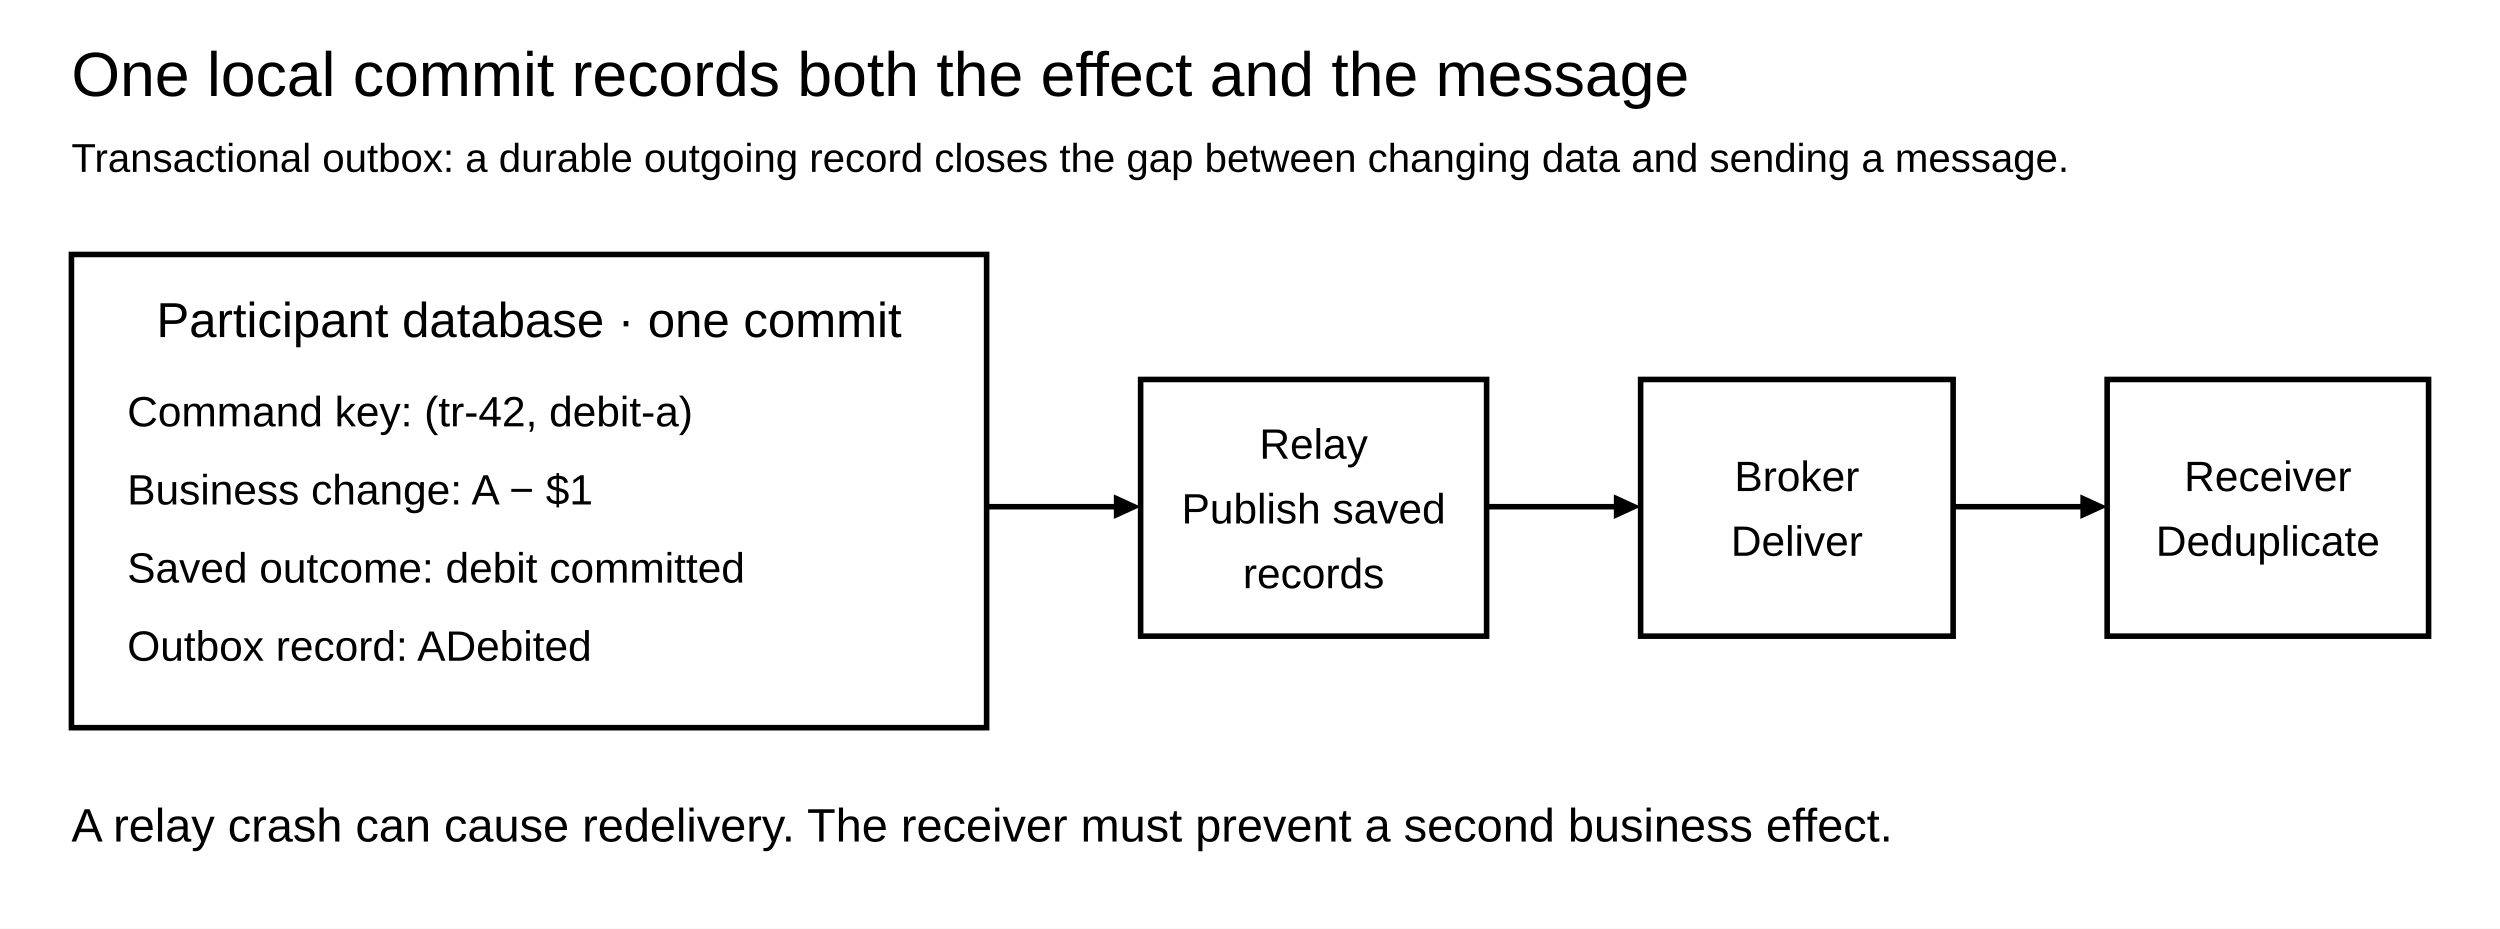
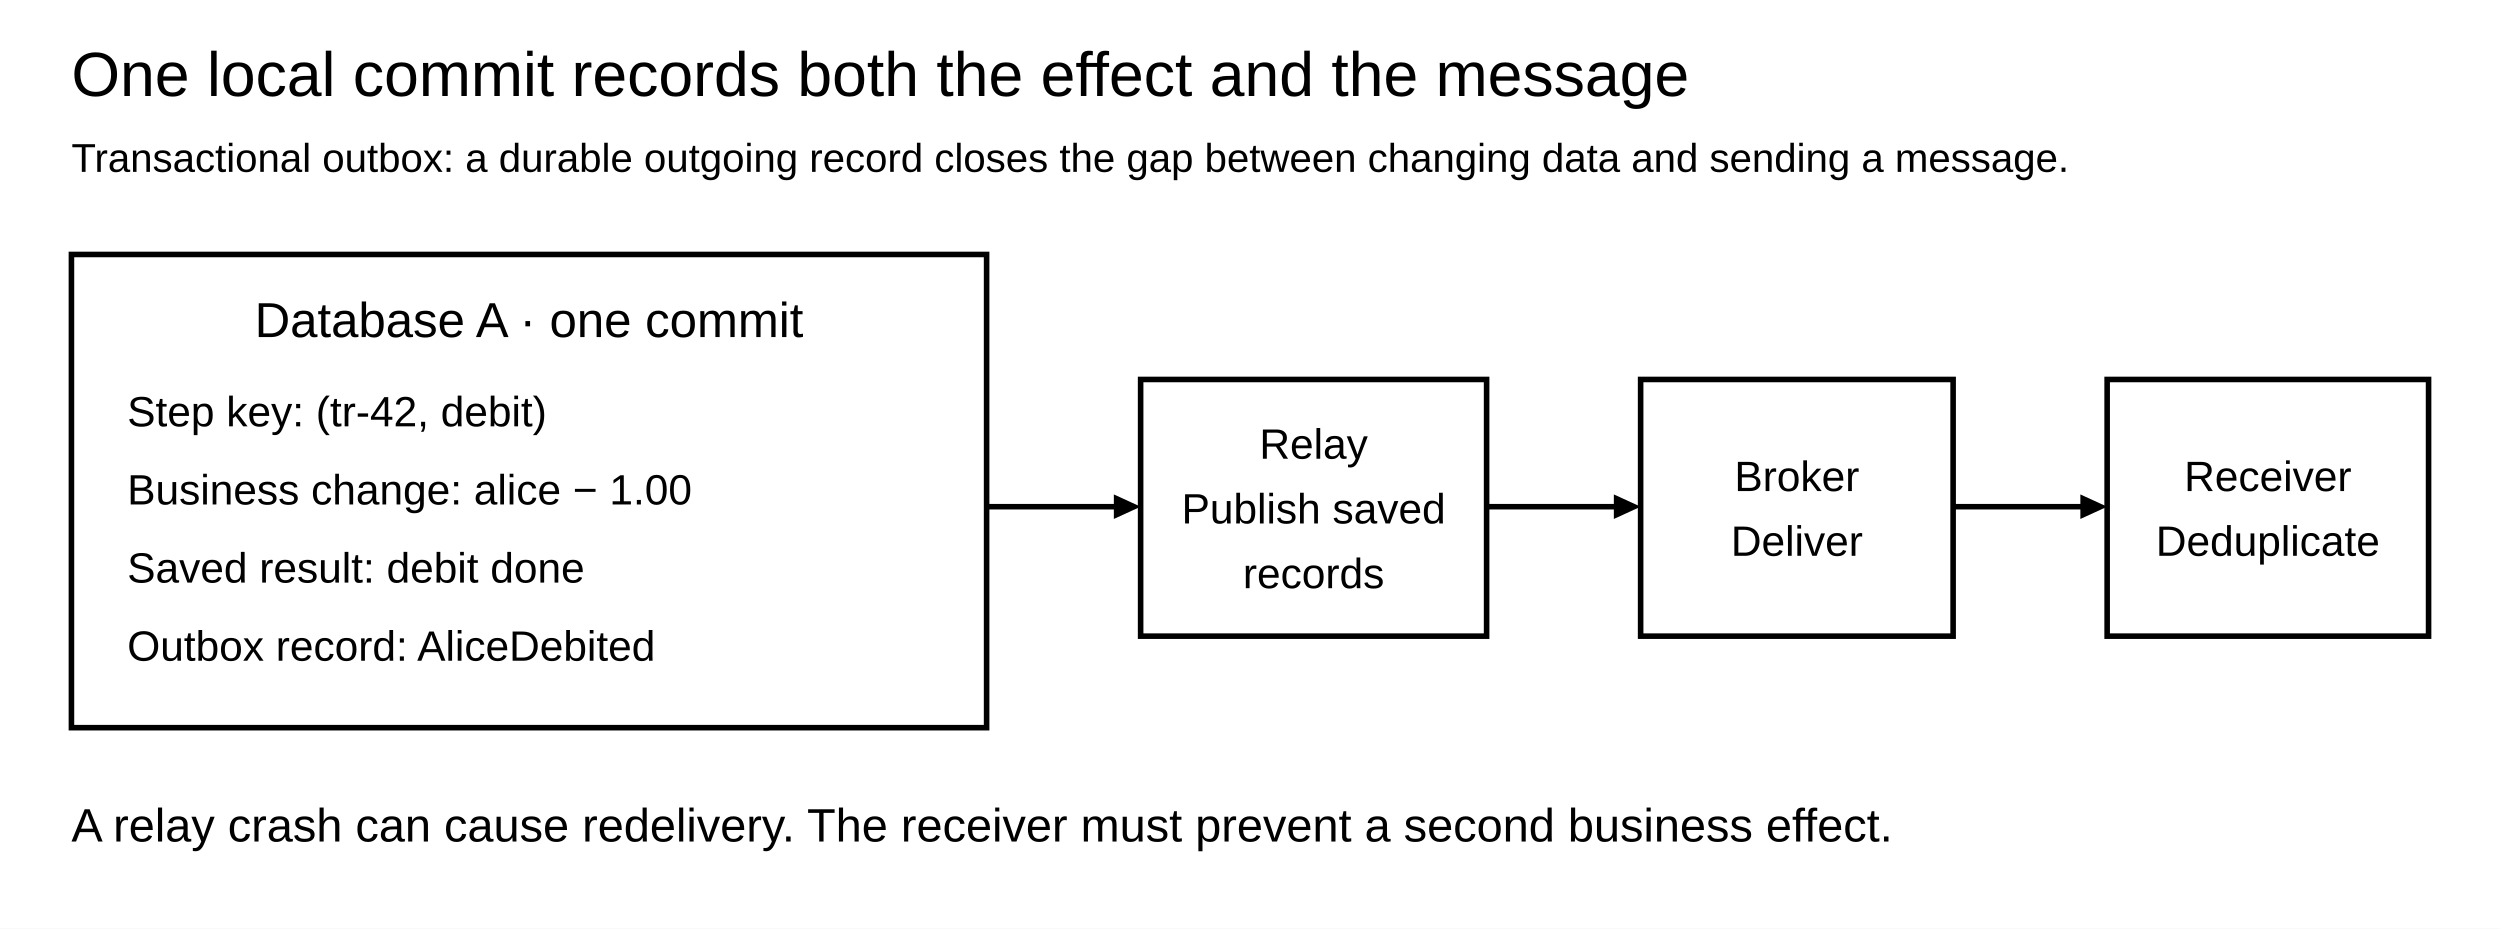
<svg xmlns="http://www.w3.org/2000/svg" width="1120" height="416" viewBox="0 0 1120 416" role="img" aria-labelledby="title desc">
  <defs>
    <style>text{font-family:Arial,Helvetica,"Liberation Sans",sans-serif;fill:#000}.outline{fill:#fff;stroke:#000;stroke-width:2.5}</style>
  </defs>
  <rect width="1120" height="416" fill="#fff" />
  <text x="32" y="43" font-size="28" text-anchor="start" font-weight="400" style="fill:#000">One local commit records both the effect and the message</text>
  <text x="32" y="77" font-size="18" text-anchor="start" font-weight="400" style="fill:#000">Transactional outbox: a durable outgoing record closes the gap between changing data and sending a message.</text>
  <rect id="atomic-local-transaction" x="32" y="114" width="410" height="212" rx="0" fill="#fff" stroke="#000" stroke-width="2.5" />
-   <text x="237" y="151" font-size="22" text-anchor="middle" font-weight="400" style="fill:#000">Participant database · one commit</text>
-   <text x="57" y="191" font-size="19" text-anchor="start" font-weight="400" style="fill:#000">Command key: (tr-42, debit-a)</text>
-   <text x="57" y="226" font-size="19" text-anchor="start" font-weight="400" style="fill:#000">Business change: A − $1</text>
-   <text x="57" y="261" font-size="19" text-anchor="start" font-weight="400" style="fill:#000">Saved outcome: debit committed</text>
-   <text x="57" y="296" font-size="19" text-anchor="start" font-weight="400" style="fill:#000">Outbox record: ADebited</text>
+   <text x="237" y="151" font-size="22" text-anchor="middle" font-weight="400" style="fill:#000">Database A · one commit</text>
+   <text x="57" y="191" font-size="19" text-anchor="start" font-weight="400" style="fill:#000">Step key: (tr-42, debit)</text>
+   <text x="57" y="226" font-size="19" text-anchor="start" font-weight="400" style="fill:#000">Business change: alice − 1.00</text>
+   <text x="57" y="261" font-size="19" text-anchor="start" font-weight="400" style="fill:#000">Saved result: debit done</text>
+   <text x="57" y="296" font-size="19" text-anchor="start" font-weight="400" style="fill:#000">Outbox record: AliceDebited</text>
  <rect id="relay" x="511" y="170" width="155" height="115" rx="0" fill="#fff" stroke="#000" stroke-width="2.5" />
  <text x="588.5" y="205.5" font-size="19" text-anchor="middle" font-weight="400" style="fill:#000">Relay</text>
  <text x="588.5" y="234.5" font-size="19" text-anchor="middle" font-weight="400" style="fill:#000">Publish saved</text>
  <text x="588.5" y="263.5" font-size="19" text-anchor="middle" font-weight="400" style="fill:#000">records</text>
  <rect id="broker" x="735" y="170" width="140" height="115" rx="0" fill="#fff" stroke="#000" stroke-width="2.5" />
  <text x="805.0" y="220.0" font-size="19" text-anchor="middle" font-weight="400" style="fill:#000">Broker</text>
  <text x="805.0" y="249.0" font-size="19" text-anchor="middle" font-weight="400" style="fill:#000">Deliver</text>
  <rect id="receiver" x="944" y="170" width="144" height="115" rx="0" fill="#fff" stroke="#000" stroke-width="2.5" />
  <text x="1016.0" y="220.0" font-size="19" text-anchor="middle" font-weight="400" style="fill:#000">Receiver</text>
  <text x="1016.0" y="249.0" font-size="19" text-anchor="middle" font-weight="400" style="fill:#000">Deduplicate</text>
  <path id="read-outbox-shaft" data-connector="true" d="M442 227 L502 227" fill="none" stroke="#000" stroke-width="2.5" stroke-linejoin="round" />
  <polygon id="read-outbox-head" points="511,227 499,232.5 499,221.5" fill="#000" />
  <path id="publish-outbox-shaft" data-connector="true" d="M666 227 L726 227" fill="none" stroke="#000" stroke-width="2.5" stroke-linejoin="round" />
  <polygon id="publish-outbox-head" points="735,227 723,232.5 723,221.5" fill="#000" />
  <path id="consume-message-shaft" data-connector="true" d="M875 227 L935 227" fill="none" stroke="#000" stroke-width="2.5" stroke-linejoin="round" />
  <polygon id="consume-message-head" points="944,227 932,232.5 932,221.5" fill="#000" />
  <text x="32" y="377" font-size="21" text-anchor="start" font-weight="400" style="fill:#000">A relay crash can cause redelivery. The receiver must prevent a second business effect.</text>
</svg>
